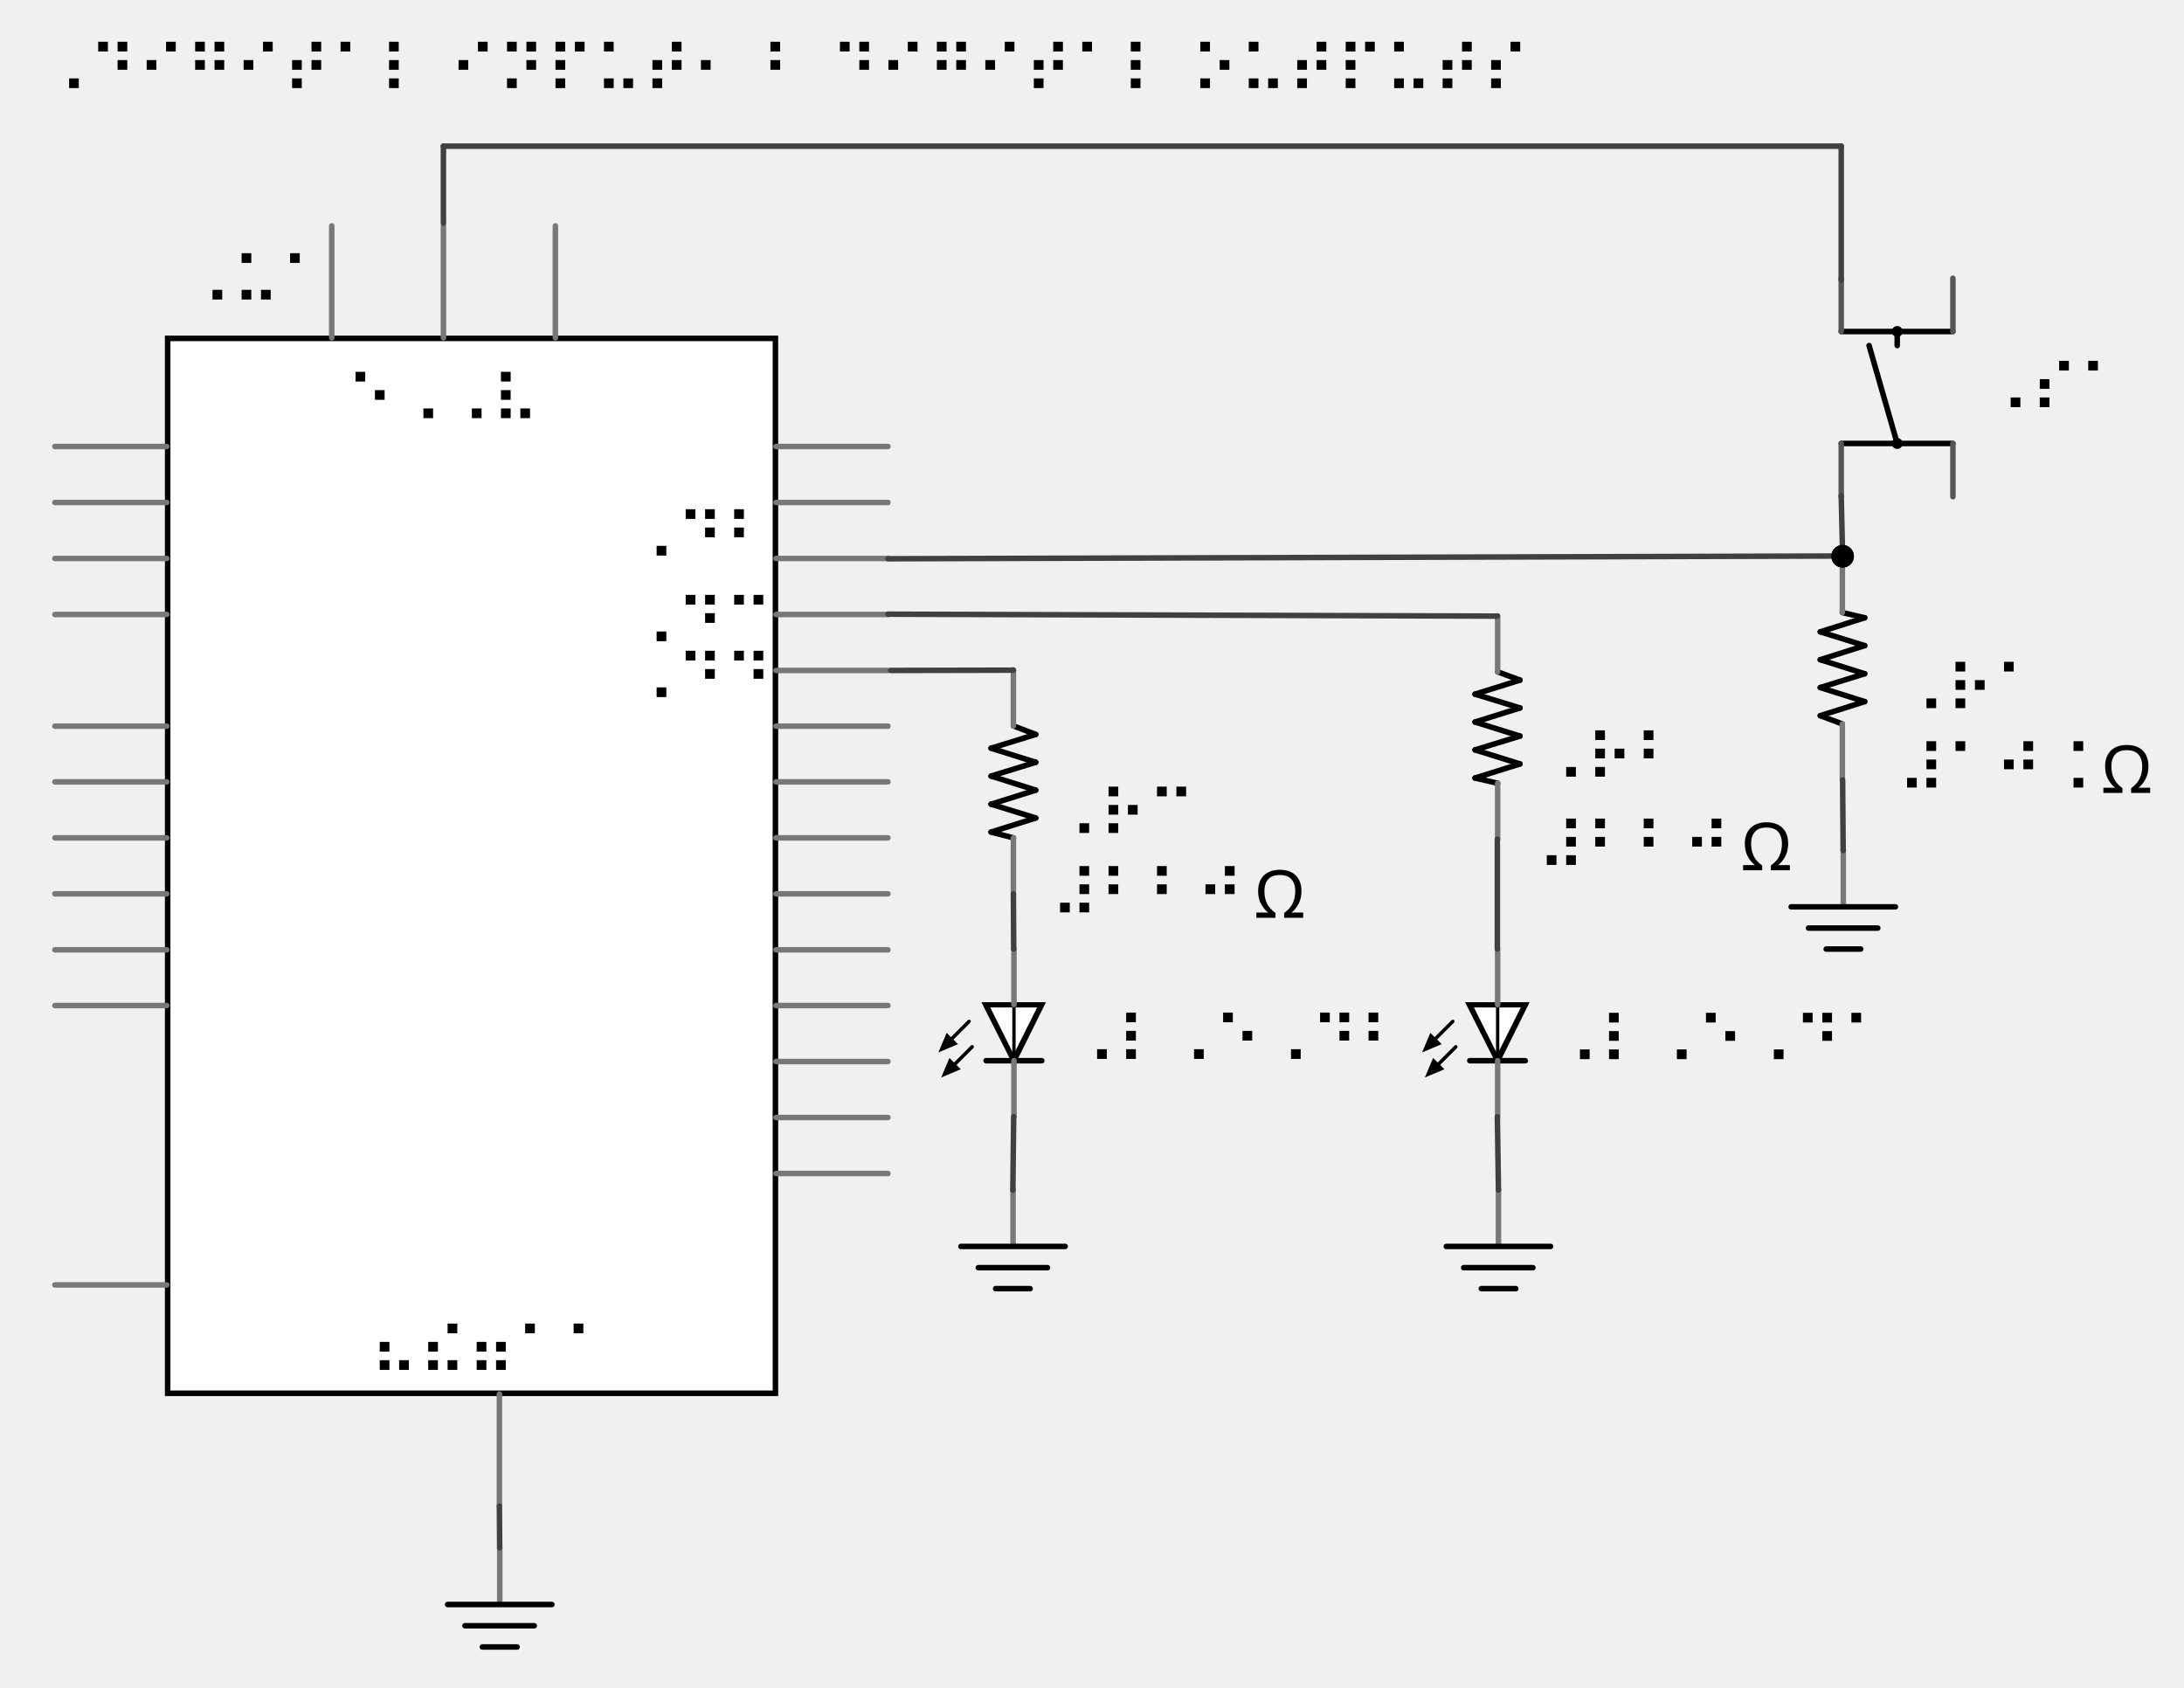
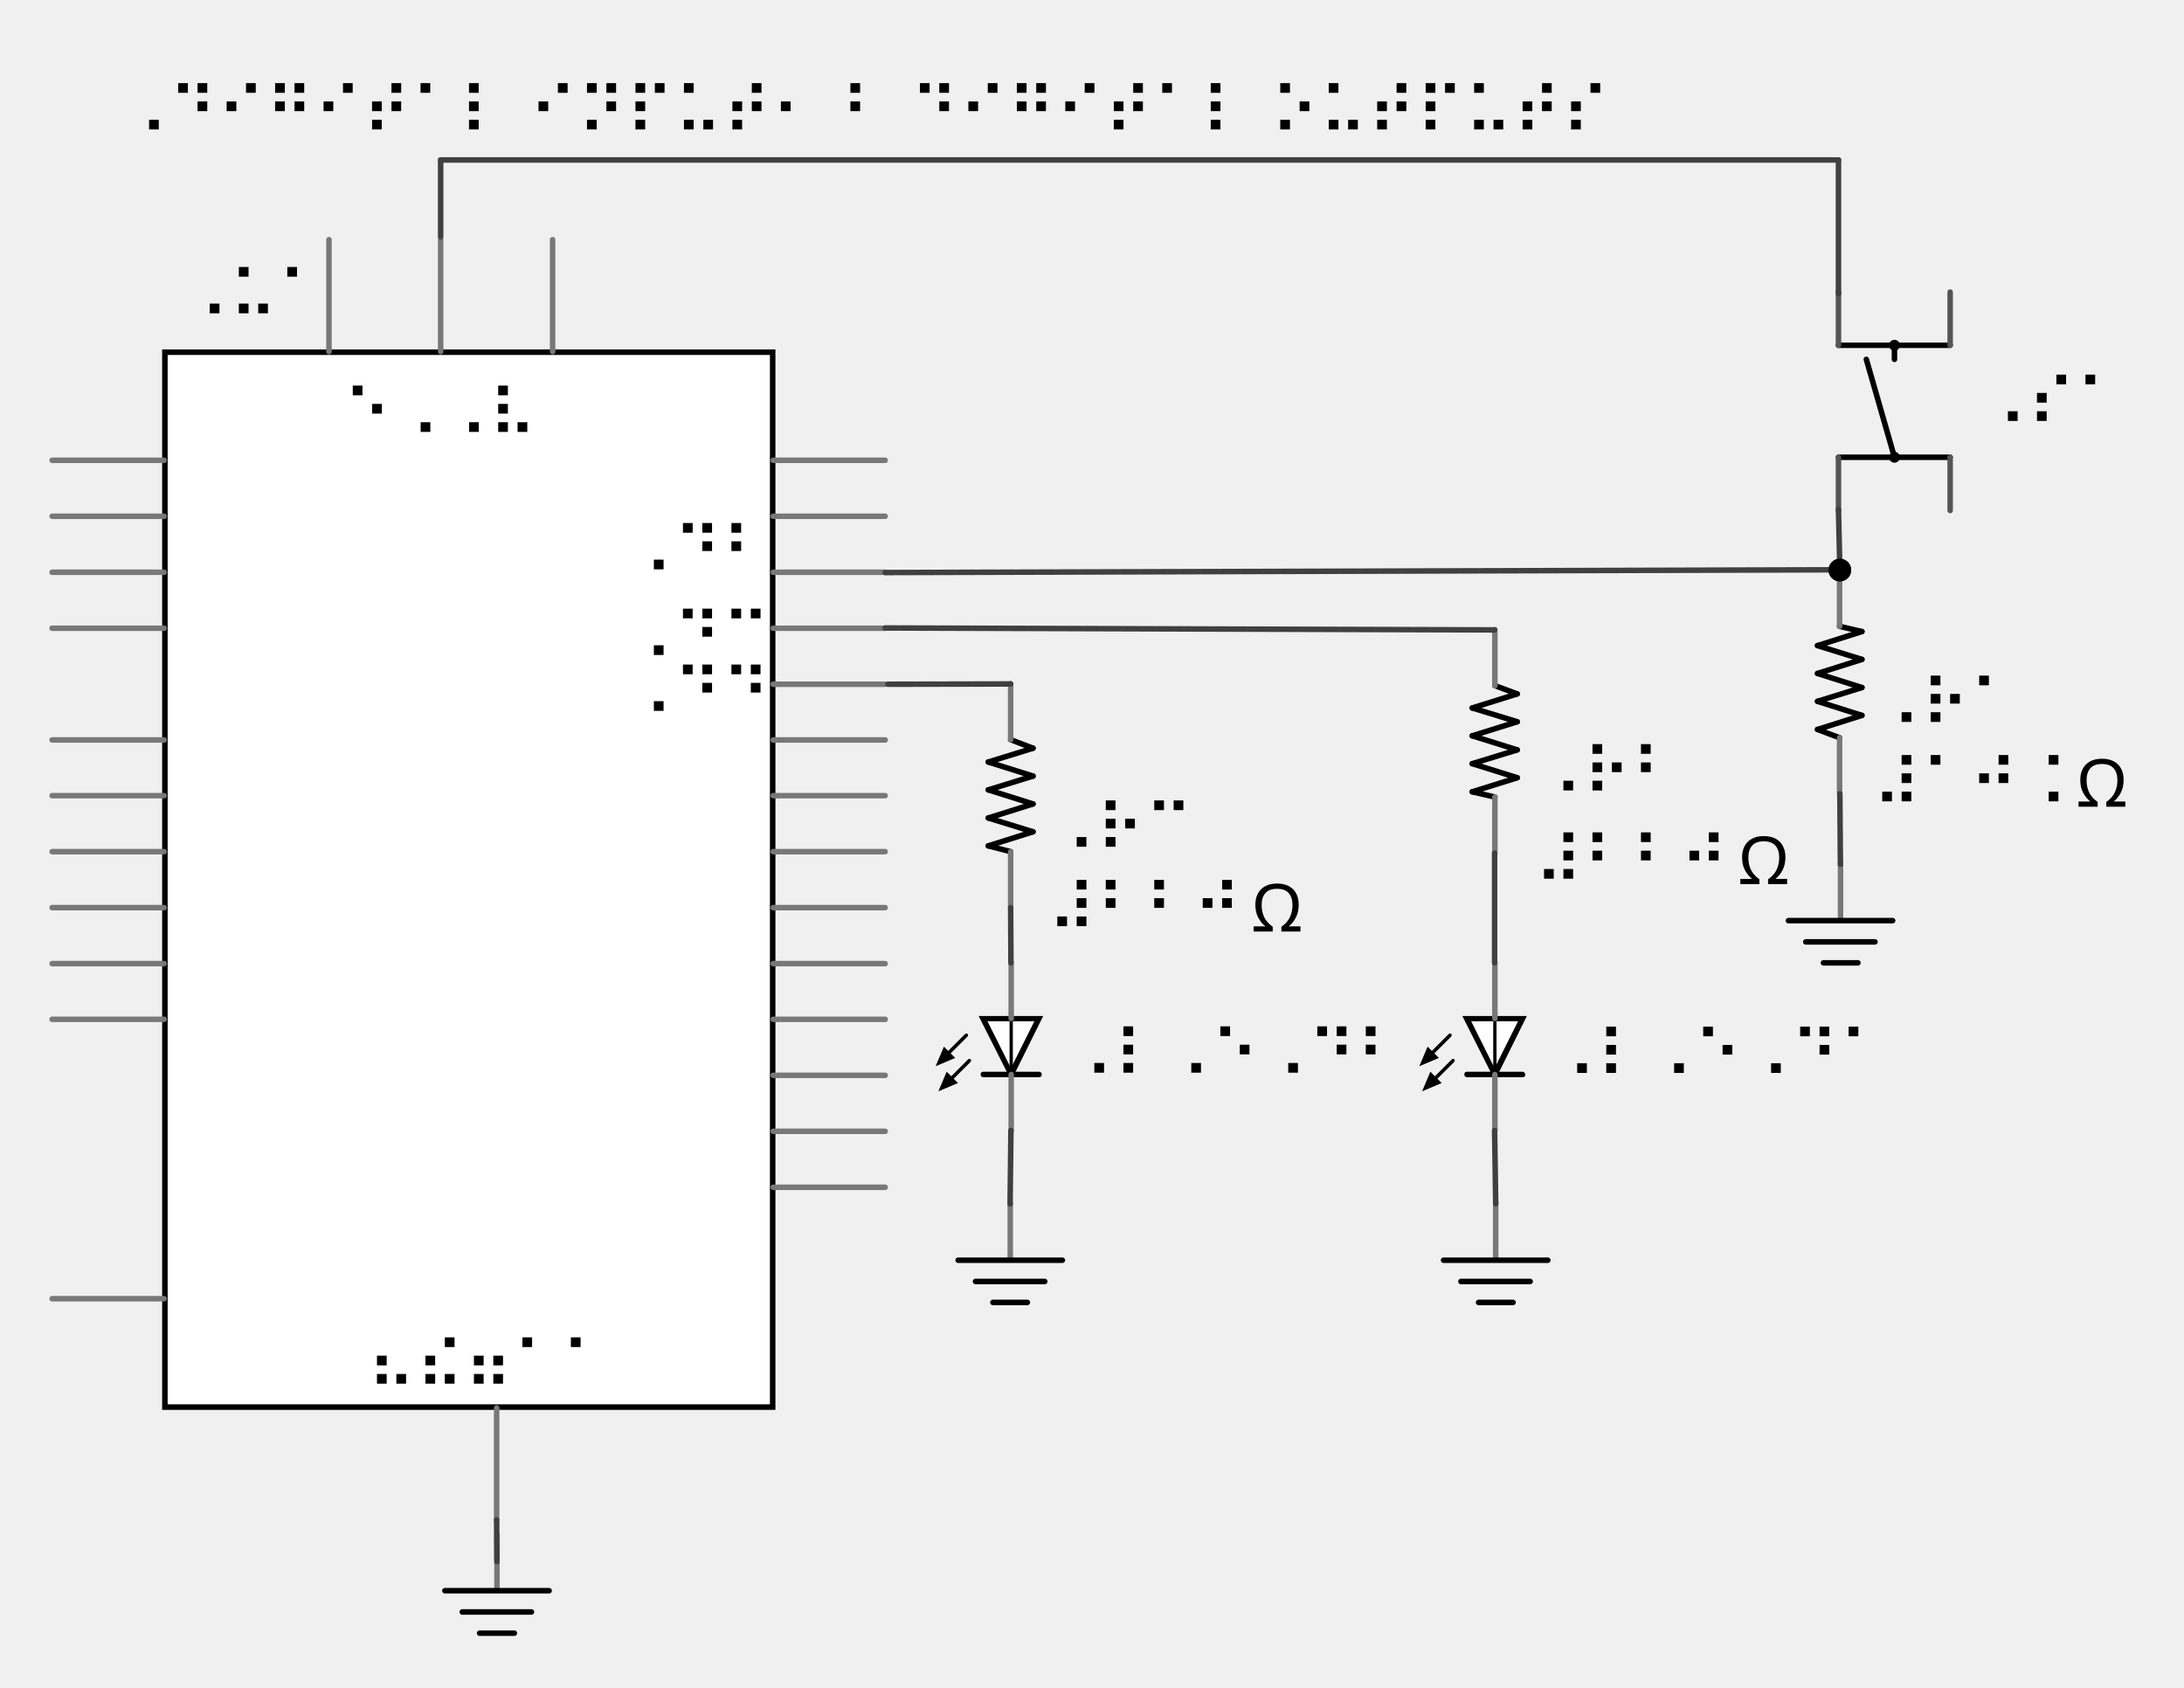
- <svg xmlns="http://www.w3.org/2000/svg" version="1.1" x="0px" y="0px" viewBox="0 0 792 612" style="enable-background:new 0 0 792 612;" xml:space="preserve">
+ <svg xmlns="http://www.w3.org/2000/svg" version="1.1" id="Layer_1" x="0px" y="0px" viewBox="0 0 792 612" style="enable-background:new 0 0 792 612;" xml:space="preserve">
  <style type="text/css">
	.st0{fill:#FFFFFF;stroke:#000000;stroke-width:2;stroke-linecap:round;}
	.st1{fill:none;stroke:#787878;stroke-width:2;stroke-linecap:round;}
	.st2{fill:none;}
	.st3{fill:none;stroke:#000000;stroke-width:2;stroke-linecap:round;}
	.st4{fill:none;stroke:#000000;stroke-width:2;}
	.st5{fill:none;stroke:#555555;stroke-width:2;stroke-linecap:round;}
	.st6{fill:#FFFFFF;}
	.st7{fill:#787878;}
	.st8{fill:none;stroke:#404040;stroke-width:2;stroke-linecap:round;}
	.st9{display:none;}
	.st10{display:inline;}
	.st11{font-family:'ArialMT';}
	.st12{font-size:14.073px;}
	.st13{display:inline;fill:#8C8C8C;}
	.st14{font-size:9.851px;}
	.st15{fill:#8C8C8C;}
	.st16{font-family:'AppleBraille';}
	.st17{font-size:24px;}
- 	.st18{enable-background:new    ;}
</style>
-   <g id="Layer_1">
-     <rect x="60.8" y="122.7" class="st0" width="220.4" height="382.5" />
-     <line id="connector61pin" class="st1" x1="281.4" y1="161.9" x2="322" y2="161.9" />
+   <g id="Layer_1_1_">
+     <rect x="59.8" y="127.7" class="st0" width="220.4" height="382.5" />
+     <line id="connector61pin" class="st1" x1="280.4" y1="166.9" x2="321" y2="166.9" />
    <g id="connector61terminal">
	</g>
-     <line id="connector62pin" class="st1" x1="281.4" y1="182.2" x2="322" y2="182.2" />
+     <line id="connector62pin" class="st1" x1="280.4" y1="187.2" x2="321" y2="187.2" />
    <g id="connector62terminal">
	</g>
-     <line id="connector63pin" class="st1" x1="281.4" y1="202.5" x2="322" y2="202.5" />
+     <line id="connector63pin" class="st1" x1="280.4" y1="207.5" x2="321" y2="207.5" />
    <g id="connector63terminal">
	</g>
-     <line id="connector64pin" class="st1" x1="281.4" y1="222.8" x2="322" y2="222.8" />
+     <line id="connector64pin" class="st1" x1="280.4" y1="227.8" x2="321" y2="227.8" />
    <g id="connector64terminal">
	</g>
-     <line id="connector65pin" class="st1" x1="281.4" y1="243.1" x2="322" y2="243.1" />
+     <line id="connector65pin" class="st1" x1="280.4" y1="248.1" x2="321" y2="248.1" />
    <g id="connector65terminal">
	</g>
-     <line id="connector66pin" class="st1" x1="281.4" y1="263.3" x2="322" y2="263.3" />
+     <line id="connector66pin" class="st1" x1="280.4" y1="268.3" x2="321" y2="268.3" />
    <g id="connector66terminal">
	</g>
-     <line id="connector67pin" class="st1" x1="281.4" y1="283.5" x2="322" y2="283.5" />
+     <line id="connector67pin" class="st1" x1="280.4" y1="288.5" x2="321" y2="288.5" />
    <g id="connector67terminal">
	</g>
-     <line id="connector68pin" class="st1" x1="281.4" y1="303.8" x2="322" y2="303.8" />
+     <line id="connector68pin" class="st1" x1="280.4" y1="308.8" x2="321" y2="308.8" />
    <g id="connector68terminal">
	</g>
-     <line id="connector51pin" class="st1" x1="281.4" y1="324.1" x2="322" y2="324.1" />
+     <line id="connector51pin" class="st1" x1="280.4" y1="329.1" x2="321" y2="329.1" />
    <g id="connector51terminal">
	</g>
-     <line id="connector52pin" class="st1" x1="281.4" y1="344.4" x2="322" y2="344.4" />
+     <line id="connector52pin" class="st1" x1="280.4" y1="349.4" x2="321" y2="349.4" />
    <g id="connector52terminal">
	</g>
-     <line id="connector53pin" class="st1" x1="281.4" y1="364.6" x2="322" y2="364.6" />
+     <line id="connector53pin" class="st1" x1="280.4" y1="369.6" x2="321" y2="369.6" />
    <g id="connector53terminal">
	</g>
-     <line id="connector54pin" class="st1" x1="281.4" y1="384.9" x2="322" y2="384.9" />
+     <line id="connector54pin" class="st1" x1="280.4" y1="389.9" x2="321" y2="389.9" />
    <g id="connector54terminal">
	</g>
-     <line id="connector55pin" class="st1" x1="281.4" y1="405.2" x2="322" y2="405.2" />
+     <line id="connector55pin" class="st1" x1="280.4" y1="410.2" x2="321" y2="410.2" />
    <g id="connector55terminal">
	</g>
-     <line id="connector41pin" class="st2" x1="281.4" y1="425.5" x2="322" y2="425.5" />
-     <rect id="connector41terminal" x="322" y="424.4" class="st2" width="1.9" height="1.9" />
-     <line id="connector56pin" class="st1" x1="281.4" y1="425.5" x2="322" y2="425.5" />
+     <line id="connector41pin" class="st2" x1="280.4" y1="430.5" x2="321" y2="430.5" />
+     <rect id="connector41terminal" x="321" y="429.4" class="st2" width="1.9" height="1.9" />
+     <line id="connector56pin" class="st1" x1="280.4" y1="430.5" x2="321" y2="430.5" />
    <g id="connector56terminal">
	</g>
-     <line id="connector43pin" class="st2" x1="19.9" y1="161.9" x2="60.5" y2="161.9" />
-     <rect id="connector43terminal" x="18" y="161" class="st2" width="1.9" height="1.9" />
-     <line id="connector85pin" class="st1" x1="19.9" y1="161.9" x2="60.5" y2="161.9" />
+     <line id="connector43pin" class="st2" x1="18.9" y1="166.9" x2="59.5" y2="166.9" />
+     <rect id="connector43terminal" x="17" y="166" class="st2" width="1.9" height="1.9" />
+     <line id="connector85pin" class="st1" x1="18.9" y1="166.9" x2="59.5" y2="166.9" />
    <g id="connector85terminal">
	</g>
-     <line id="connector49pin" class="st1" x1="19.9" y1="182.2" x2="60.5" y2="182.2" />
-     <rect id="connector49terminal" x="18" y="181.2" class="st2" width="1.9" height="1.9" />
-     <line id="connector58pin" class="st1" x1="19.9" y1="202.5" x2="60.5" y2="202.5" />
+     <line id="connector49pin" class="st1" x1="18.9" y1="187.2" x2="59.5" y2="187.2" />
+     <rect id="connector49terminal" x="17" y="186.2" class="st2" width="1.9" height="1.9" />
+     <line id="connector58pin" class="st1" x1="18.9" y1="207.5" x2="59.5" y2="207.5" />
    <g id="connector58terminal">
	</g>
-     <line id="connector84pin" class="st1" x1="19.9" y1="222.8" x2="60.5" y2="222.8" />
+     <line id="connector84pin" class="st1" x1="18.9" y1="227.8" x2="59.5" y2="227.8" />
    <g id="connector84terminal">
	</g>
-     <line id="connector0pin" class="st1" x1="19.9" y1="263.3" x2="60.5" y2="263.3" />
+     <line id="connector0pin" class="st1" x1="18.9" y1="268.3" x2="59.5" y2="268.3" />
    <g id="connector0terminal">
	</g>
-     <line id="connector1pin" class="st1" x1="19.9" y1="283.5" x2="60.5" y2="283.5" />
+     <line id="connector1pin" class="st1" x1="18.9" y1="288.5" x2="59.5" y2="288.5" />
    <g id="connector1terminal">
	</g>
-     <line id="connector2pin" class="st1" x1="19.9" y1="303.8" x2="60.5" y2="303.8" />
+     <line id="connector2pin" class="st1" x1="18.9" y1="308.8" x2="59.5" y2="308.8" />
    <g id="connector2terminal">
	</g>
-     <line id="connector3pin" class="st1" x1="19.9" y1="324.1" x2="60.5" y2="324.1" />
+     <line id="connector3pin" class="st1" x1="18.9" y1="329.1" x2="59.5" y2="329.1" />
    <g id="connector3terminal">
	</g>
-     <line id="connector48pin" class="st2" x1="19.9" y1="344.4" x2="60.5" y2="344.4" />
-     <rect id="connector48terminal" x="18" y="343.4" class="st2" width="1.9" height="1.9" />
-     <line id="connector45pin" class="st2" x1="19.9" y1="344.4" x2="60.5" y2="344.4" />
-     <rect id="connector45terminal" x="18" y="343.4" class="st2" width="1.9" height="1.9" />
-     <line id="connector4pin" class="st2" x1="19.9" y1="344.4" x2="60.5" y2="344.4" />
+     <line id="connector48pin" class="st2" x1="18.9" y1="349.4" x2="59.5" y2="349.4" />
+     <rect id="connector48terminal" x="17" y="348.4" class="st2" width="1.9" height="1.9" />
+     <line id="connector45pin" class="st2" x1="18.9" y1="349.4" x2="59.5" y2="349.4" />
+     <rect id="connector45terminal" x="17" y="348.4" class="st2" width="1.9" height="1.9" />
+     <line id="connector4pin" class="st2" x1="18.9" y1="349.4" x2="59.5" y2="349.4" />
    <g id="connector4terminal">
	</g>
-     <line id="connector39pin" class="st2" x1="19.9" y1="344.4" x2="60.5" y2="344.4" />
-     <rect id="connector39terminal" x="18" y="343.4" class="st2" width="1.9" height="1.9" />
-     <line id="connector47pin" class="st2" x1="19.9" y1="344.4" x2="60.5" y2="344.4" />
-     <rect id="connector47terminal" x="18" y="343.4" class="st2" width="1.9" height="1.9" />
-     <line id="connector42pin" class="st2" x1="19.9" y1="344.4" x2="60.5" y2="344.4" />
-     <rect id="connector42terminal" x="18" y="343.4" class="st2" width="1.9" height="1.9" />
-     <line id="connector59pin" class="st1" x1="19.9" y1="344.4" x2="60.5" y2="344.4" />
+     <line id="connector39pin" class="st2" x1="18.9" y1="349.4" x2="59.5" y2="349.4" />
+     <rect id="connector39terminal" x="17" y="348.4" class="st2" width="1.9" height="1.9" />
+     <line id="connector47pin" class="st2" x1="18.9" y1="349.4" x2="59.5" y2="349.4" />
+     <rect id="connector47terminal" x="17" y="348.4" class="st2" width="1.9" height="1.9" />
+     <line id="connector42pin" class="st2" x1="18.9" y1="349.4" x2="59.5" y2="349.4" />
+     <rect id="connector42terminal" x="17" y="348.4" class="st2" width="1.9" height="1.9" />
+     <line id="connector59pin" class="st1" x1="18.9" y1="349.4" x2="59.5" y2="349.4" />
    <g id="connector59terminal">
	</g>
-     <line id="connector5pin" class="st2" x1="19.9" y1="364.6" x2="60.5" y2="364.6" />
+     <line id="connector5pin" class="st2" x1="18.9" y1="369.6" x2="59.5" y2="369.6" />
    <g id="connector5terminal">
	</g>
-     <line id="connector60pin" class="st1" x1="19.9" y1="364.6" x2="60.5" y2="364.6" />
+     <line id="connector60pin" class="st1" x1="18.9" y1="369.6" x2="59.5" y2="369.6" />
    <g id="connector60terminal">
	</g>
-     <line id="connector91pin" class="st1" x1="19.9" y1="465.9" x2="60.5" y2="465.9" />
+     <line id="connector91pin" class="st1" x1="18.9" y1="470.9" x2="59.5" y2="470.9" />
    <g id="connector91terminal">
	</g>
-     <line id="connector88pin" class="st2" x1="181.1" y1="505.5" x2="181.1" y2="546.1" />
+     <line id="connector88pin" class="st2" x1="180.1" y1="510.5" x2="180.1" y2="551.1" />
    <g id="connector88terminal">
	</g>
-     <line id="connector57pin" class="st2" x1="181.1" y1="505.5" x2="181.1" y2="546.1" />
+     <line id="connector57pin" class="st2" x1="180.1" y1="510.5" x2="180.1" y2="551.1" />
    <g id="connector57terminal">
	</g>
-     <line id="connector44pin" class="st2" x1="181.1" y1="505.5" x2="181.1" y2="546.1" />
-     <rect id="connector44terminal" x="180.1" y="546.1" class="st2" width="1.9" height="1.9" />
-     <line id="connector50pin" class="st2" x1="181.1" y1="505.5" x2="181.1" y2="546.1" />
-     <rect id="connector50terminal" x="180.1" y="546.1" class="st2" width="1.9" height="1.9" />
-     <line id="connector89pin" class="st1" x1="181.1" y1="505.5" x2="181.1" y2="546.1" />
+     <line id="connector44pin" class="st2" x1="180.1" y1="510.5" x2="180.1" y2="551.1" />
+     <rect id="connector44terminal" x="179.1" y="551.1" class="st2" width="1.9" height="1.9" />
+     <line id="connector50pin" class="st2" x1="180.1" y1="510.5" x2="180.1" y2="551.1" />
+     <rect id="connector50terminal" x="179.1" y="551.1" class="st2" width="1.9" height="1.9" />
+     <line id="connector89pin" class="st1" x1="180.1" y1="510.5" x2="180.1" y2="551.1" />
    <g id="connector89terminal">
	</g>
-     <line id="connector86pin" class="st1" x1="120.3" y1="81.9" x2="120.3" y2="122.5" />
+     <line id="connector86pin" class="st1" x1="119.3" y1="86.9" x2="119.3" y2="127.5" />
    <g id="connector86terminal">
	</g>
-     <line id="connector40pin" class="st2" x1="160.8" y1="81.9" x2="160.8" y2="122.5" />
-     <rect id="connector40terminal" x="159.9" y="80" class="st2" width="1.9" height="1.9" />
-     <line id="connector46pin" class="st2" x1="160.8" y1="81.9" x2="160.8" y2="122.5" />
-     <rect id="connector46terminal" x="159.9" y="80" class="st2" width="1.9" height="1.9" />
-     <line id="connector87pin" class="st1" x1="160.8" y1="81.9" x2="160.8" y2="122.5" />
+     <line id="connector40pin" class="st2" x1="159.8" y1="86.9" x2="159.8" y2="127.5" />
+     <rect id="connector40terminal" x="158.9" y="85" class="st2" width="1.9" height="1.9" />
+     <line id="connector46pin" class="st2" x1="159.8" y1="86.9" x2="159.8" y2="127.5" />
+     <rect id="connector46terminal" x="158.9" y="85" class="st2" width="1.9" height="1.9" />
+     <line id="connector87pin" class="st1" x1="159.8" y1="86.9" x2="159.8" y2="127.5" />
    <g id="connector87terminal">
	</g>
-     <line id="connector90pin" class="st1" x1="201.4" y1="81.9" x2="201.4" y2="122.5" />
+     <line id="connector90pin" class="st1" x1="200.4" y1="86.9" x2="200.4" y2="127.5" />
    <g id="connector90terminal">
	</g>
-     <line class="st3" x1="668.1" y1="262.5" x2="660.1" y2="259.5" />
-     <line class="st3" x1="660.1" y1="259.5" x2="676.2" y2="254.4" />
-     <line class="st3" x1="676.2" y1="254.4" x2="660.1" y2="249.3" />
-     <line class="st3" x1="660.1" y1="249.3" x2="676.2" y2="244.3" />
-     <line class="st3" x1="676.2" y1="244.3" x2="660.1" y2="239.2" />
-     <line class="st3" x1="660.1" y1="239.2" x2="676.2" y2="234.1" />
-     <line class="st3" x1="676.2" y1="234.1" x2="660.1" y2="229.1" />
-     <line class="st3" x1="660.1" y1="229.1" x2="676.2" y2="224" />
-     <line class="st3" x1="676.2" y1="224" x2="668.1" y2="222.1" />
-     <line id="connector1pin_1_" class="st1" x1="668.1" y1="201.8" x2="668.1" y2="222.1" />
+     <line class="st3" x1="667.1" y1="267.5" x2="659.1" y2="264.5" />
+     <line class="st3" x1="659.1" y1="264.5" x2="675.2" y2="259.4" />
+     <line class="st3" x1="675.2" y1="259.4" x2="659.1" y2="254.3" />
+     <line class="st3" x1="659.1" y1="254.3" x2="675.2" y2="249.3" />
+     <line class="st3" x1="675.2" y1="249.3" x2="659.1" y2="244.2" />
+     <line class="st3" x1="659.1" y1="244.2" x2="675.2" y2="239.1" />
+     <line class="st3" x1="675.2" y1="239.1" x2="659.1" y2="234.1" />
+     <line class="st3" x1="659.1" y1="234.1" x2="675.2" y2="229" />
+     <line class="st3" x1="675.2" y1="229" x2="667.1" y2="227.1" />
+     <line id="connector1pin_1_" class="st1" x1="667.1" y1="206.8" x2="667.1" y2="227.1" />
    <g id="connector1terminal_1_">
	</g>
-     <line id="connector0pin_1_" class="st1" x1="668.1" y1="282.8" x2="668.1" y2="262.5" />
+     <line id="connector0pin_1_" class="st1" x1="667.1" y1="287.8" x2="667.1" y2="267.5" />
    <g id="connector0terminal_1_">
	</g>
-     <line class="st3" x1="688" y1="125.3" x2="688" y2="120.2" />
-     <line class="st3" x1="688" y1="160.8" x2="677.8" y2="125.3" />
-     <circle class="st4" cx="688" cy="160.8" r="1" />
-     <circle class="st4" cx="688" cy="120.2" r="1" />
-     <line class="st3" x1="667.7" y1="120.2" x2="708.2" y2="120.2" />
-     <line class="st3" x1="667.7" y1="160.8" x2="708.2" y2="160.8" />
-     <line id="connector3pin_1_" class="st5" x1="708.2" y1="180.1" x2="708.2" y2="160.8" />
-     <line id="connector2pin_1_" class="st5" x1="667.7" y1="180.1" x2="667.7" y2="160.8" />
+     <line class="st3" x1="687" y1="130.3" x2="687" y2="125.2" />
+     <line class="st3" x1="687" y1="165.8" x2="676.8" y2="130.3" />
+     <circle class="st4" cx="687" cy="165.8" r="1" />
+     <circle class="st4" cx="687" cy="125.2" r="1" />
+     <line class="st3" x1="666.7" y1="125.2" x2="707.2" y2="125.2" />
+     <line class="st3" x1="666.7" y1="165.8" x2="707.2" y2="165.8" />
+     <line id="connector3pin_1_" class="st5" x1="707.2" y1="185.1" x2="707.2" y2="165.8" />
+     <line id="connector2pin_1_" class="st5" x1="666.7" y1="185.1" x2="666.7" y2="165.8" />
    <g id="connector2terminal_1_">
	</g>
    <g id="connector3terminal_1_">
	</g>
-     <line id="connector1pin_2_" class="st5" x1="708.2" y1="100.9" x2="708.2" y2="120.2" />
+     <line id="connector1pin_2_" class="st5" x1="707.2" y1="105.9" x2="707.2" y2="125.2" />
    <g id="connector1terminal_2_">
	</g>
    <g id="connector0terminal_2_">
	</g>
-     <line id="connector0pin_2_" class="st5" x1="667.7" y1="100.9" x2="667.7" y2="120.2" />
-     <line class="st3" x1="543.1" y1="243.6" x2="551.2" y2="246.6" />
-     <line class="st3" x1="551.2" y1="246.6" x2="534.9" y2="251.7" />
-     <line class="st3" x1="534.9" y1="251.7" x2="551.2" y2="256.7" />
-     <line class="st3" x1="551.2" y1="256.7" x2="534.9" y2="261.8" />
-     <line class="st3" x1="534.9" y1="261.8" x2="551.2" y2="266.9" />
-     <line class="st3" x1="551.2" y1="266.9" x2="534.9" y2="271.9" />
-     <line class="st3" x1="534.9" y1="271.9" x2="551.2" y2="277" />
-     <line class="st3" x1="551.2" y1="277" x2="534.9" y2="282.1" />
-     <line class="st3" x1="534.9" y1="282.1" x2="543.1" y2="284" />
-     <line id="connector1pin_3_" class="st1" x1="543.1" y1="304.3" x2="543.1" y2="284" />
+     <line id="connector0pin_2_" class="st5" x1="666.7" y1="105.9" x2="666.7" y2="125.2" />
+     <line class="st3" x1="542.1" y1="248.6" x2="550.2" y2="251.6" />
+     <line class="st3" x1="550.2" y1="251.6" x2="533.9" y2="256.7" />
+     <line class="st3" x1="533.9" y1="256.7" x2="550.2" y2="261.7" />
+     <line class="st3" x1="550.2" y1="261.7" x2="533.9" y2="266.8" />
+     <line class="st3" x1="533.9" y1="266.8" x2="550.2" y2="271.9" />
+     <line class="st3" x1="550.2" y1="271.9" x2="533.9" y2="276.9" />
+     <line class="st3" x1="533.9" y1="276.9" x2="550.2" y2="282" />
+     <line class="st3" x1="550.2" y1="282" x2="533.9" y2="287.1" />
+     <line class="st3" x1="533.9" y1="287.1" x2="542.1" y2="289" />
+     <line id="connector1pin_3_" class="st1" x1="542.1" y1="309.3" x2="542.1" y2="289" />
    <g id="connector1terminal_3_">
	</g>
-     <line id="connector0pin_3_" class="st1" x1="543.1" y1="223.3" x2="543.1" y2="243.6" />
+     <line id="connector0pin_3_" class="st1" x1="542.1" y1="228.3" x2="542.1" y2="248.6" />
    <g id="connector0terminal_3_">
	</g>
-     <line class="st3" x1="367.5" y1="263.2" x2="375.6" y2="266.3" />
-     <line class="st3" x1="375.6" y1="266.3" x2="359.4" y2="271.3" />
-     <line class="st3" x1="359.4" y1="271.3" x2="375.6" y2="276.4" />
-     <line class="st3" x1="375.6" y1="276.4" x2="359.4" y2="281.4" />
-     <line class="st3" x1="359.4" y1="281.4" x2="375.6" y2="286.5" />
-     <line class="st3" x1="375.6" y1="286.5" x2="359.4" y2="291.6" />
-     <line class="st3" x1="359.4" y1="291.6" x2="375.6" y2="296.6" />
-     <line class="st3" x1="375.6" y1="296.6" x2="359.4" y2="301.7" />
-     <line class="st3" x1="359.4" y1="301.7" x2="367.5" y2="303.8" />
-     <line id="connector1pin_4_" class="st1" x1="367.5" y1="324" x2="367.5" y2="303.8" />
+     <line class="st3" x1="366.5" y1="268.2" x2="374.6" y2="271.3" />
+     <line class="st3" x1="374.6" y1="271.3" x2="358.4" y2="276.3" />
+     <line class="st3" x1="358.4" y1="276.3" x2="374.6" y2="281.4" />
+     <line class="st3" x1="374.6" y1="281.4" x2="358.4" y2="286.4" />
+     <line class="st3" x1="358.4" y1="286.4" x2="374.6" y2="291.5" />
+     <line class="st3" x1="374.6" y1="291.5" x2="358.4" y2="296.6" />
+     <line class="st3" x1="358.4" y1="296.6" x2="374.6" y2="301.6" />
+     <line class="st3" x1="374.6" y1="301.6" x2="358.4" y2="306.7" />
+     <line class="st3" x1="358.4" y1="306.7" x2="366.5" y2="308.8" />
+     <line id="connector1pin_4_" class="st1" x1="366.5" y1="329" x2="366.5" y2="308.8" />
    <g id="connector1terminal_4_">
	</g>
-     <line id="connector0pin_4_" class="st1" x1="367.5" y1="242.9" x2="367.5" y2="263.2" />
+     <line id="connector0pin_4_" class="st1" x1="366.5" y1="247.9" x2="366.5" y2="268.2" />
    <g id="connector0terminal_4_">
	</g>
-     <path d="M553.1,385.6H543c-0.5,0-1-0.4-1-1s0.4-1,1-1h10.1c0.5,0,1,0.4,1,1C554.2,385.2,553.8,385.6,553.1,385.6z" />
-     <path d="M543.1,385.6H533c-0.5,0-1-0.4-1-1s0.4-1,1-1h10.1c0.5,0,1,0.4,1,1S543.7,385.6,543.1,385.6z" />
-     <polygon class="st6" points="543.1,384.6 533,364.3 543.1,364.3 553.1,364.3  " />
-     <path d="M543.1,386.8l-11.8-23.4h23.4L543.1,386.8z M534.5,365.3l8.5,17l8.5-17H534.5z" />
-     <path d="M543.1,385.3c-0.3,0-0.6-0.3-0.6-0.6v-20.3c0-0.3,0.3-0.6,0.6-0.6c0.3,0,0.6,0.3,0.6,0.6v20.3   C543.7,385,543.4,385.3,543.1,385.3z" />
-     <path d="M520.2,377.6c-0.1,0-0.3-0.1-0.4-0.2c-0.2-0.2-0.2-0.6,0-0.9l6.6-6.6c0.2-0.2,0.6-0.2,0.9,0c0.2,0.2,0.2,0.6,0,0.9   l-6.6,6.6C520.6,377.6,520.5,377.6,520.2,377.6z" />
-     <path d="M521.3,386.8c-0.1,0-0.3-0.1-0.4-0.2c-0.2-0.2-0.2-0.6,0-0.9l6.6-6.6c0.2-0.2,0.6-0.2,0.9,0c0.2,0.2,0.2,0.6,0,0.9   l-6.6,6.6C521.7,386.7,521.4,386.8,521.3,386.8z" />
-     <path class="st7" d="M543.1,405.9c-0.5,0-1-0.4-1-1v-20.3c0-0.5,0.4-1,1-1c0.5,0,1,0.4,1,1v20.3   C544.1,405.4,543.7,405.9,543.1,405.9z" />
-     <polygon class="st2" points="543.1,404.9 543.1,404.9 543.1,404.9  " />
-     <path class="st7" d="M543.1,365.3c-0.5,0-1-0.4-1-1v-20.3c0-0.5,0.4-1,1-1c0.5,0,1,0.4,1,1v20.3   C544.1,364.9,543.7,365.3,543.1,365.3z" />
-     <path class="st2" d="M543.1,344.1L543.1,344.1L543.1,344.1z" />
-     <path d="M515.7,381.6l3-7.1l4.1,4.1L515.7,381.6z" />
-     <path d="M516.7,390.7l3-7.1l4.1,4.1L516.7,390.7z" />
-     <path d="M377.8,385.6h-10.1c-0.5,0-1-0.4-1-1s0.4-1,1-1h10.1c0.5,0,1,0.4,1,1S378.4,385.6,377.8,385.6z" />
-     <path d="M367.7,385.6h-10.1c-0.5,0-1-0.4-1-1s0.4-1,1-1h10.1c0.5,0,1,0.4,1,1S368.2,385.6,367.7,385.6z" />
-     <polygon class="st6" points="367.7,384.6 357.5,364.3 367.7,364.3 377.8,364.3  " />
-     <path d="M367.7,386.8l-11.8-23.4h23.4L367.7,386.8z M359.1,365.3l8.5,17l8.5-17H359.1z" />
-     <path d="M367.7,385.3c-0.3,0-0.6-0.3-0.6-0.6v-20.3c0-0.3,0.3-0.6,0.6-0.6s0.6,0.3,0.6,0.6v20.3C368.2,385,368,385.3,367.7,385.3z" />
-     <path d="M344.8,377.6c-0.1,0-0.3-0.1-0.4-0.2c-0.2-0.2-0.2-0.6,0-0.9l6.6-6.6c0.2-0.2,0.6-0.2,0.9,0c0.2,0.2,0.2,0.6,0,0.9   l-6.6,6.6C345.1,377.6,345,377.6,344.8,377.6z" />
-     <path d="M345.9,386.8c-0.1,0-0.3-0.1-0.4-0.2c-0.2-0.2-0.2-0.6,0-0.9l6.6-6.6c0.2-0.2,0.6-0.2,0.9,0c0.2,0.2,0.2,0.6,0,0.9   l-6.6,6.6C346.2,386.7,346,386.8,345.9,386.8z" />
-     <path class="st7" d="M367.7,405.9c-0.5,0-1-0.4-1-1v-20.3c0-0.5,0.4-1,1-1s1,0.4,1,1v20.3C368.7,405.4,368.2,405.9,367.7,405.9z" />
-     <polygon class="st2" points="367.7,404.9 367.7,404.9 367.7,404.9  " />
-     <path class="st7" d="M367.7,365.3c-0.5,0-1-0.4-1-1v-20.3c0-0.5,0.4-1,1-1s1,0.4,1,1v20.3C368.7,364.9,368.2,365.3,367.7,365.3z" />
-     <path class="st2" d="M367.7,344.1L367.7,344.1L367.7,344.1z" />
-     <path d="M340.3,381.6l3-7.1l4.1,4.1L340.3,381.6z" />
-     <path d="M341.3,390.7l3-7.1l4.1,4.1L341.3,390.7z" />
+     <path d="M552.1,390.6H542c-0.5,0-1-0.4-1-1s0.4-1,1-1h10.1c0.5,0,1,0.4,1,1C553.2,390.2,552.8,390.6,552.1,390.6z" />
+     <path d="M542.1,390.6H532c-0.5,0-1-0.4-1-1s0.4-1,1-1h10.1c0.5,0,1,0.4,1,1S542.7,390.6,542.1,390.6z" />
+     <polygon class="st6" points="542.1,389.6 532,369.3 542.1,369.3 552.1,369.3  " />
+     <path d="M542.1,391.8l-11.8-23.4h23.4L542.1,391.8z M533.5,370.3l8.5,17l8.5-17H533.5z" />
+     <path d="M542.1,390.3c-0.3,0-0.6-0.3-0.6-0.6v-20.3c0-0.3,0.3-0.6,0.6-0.6s0.6,0.3,0.6,0.6v20.3C542.7,390,542.4,390.3,542.1,390.3   z" />
+     <path d="M519.2,382.6c-0.1,0-0.3-0.1-0.4-0.2c-0.2-0.2-0.2-0.6,0-0.9l6.6-6.6c0.2-0.2,0.6-0.2,0.9,0c0.2,0.2,0.2,0.6,0,0.9   l-6.6,6.6C519.6,382.6,519.5,382.6,519.2,382.6z" />
+     <path d="M520.3,391.8c-0.1,0-0.3-0.1-0.4-0.2c-0.2-0.2-0.2-0.6,0-0.9l6.6-6.6c0.2-0.2,0.6-0.2,0.9,0c0.2,0.2,0.2,0.6,0,0.9   l-6.6,6.6C520.7,391.7,520.4,391.8,520.3,391.8z" />
+     <path class="st7" d="M542.1,410.9c-0.5,0-1-0.4-1-1v-20.3c0-0.5,0.4-1,1-1c0.5,0,1,0.4,1,1v20.3   C543.1,410.4,542.7,410.9,542.1,410.9z" />
+     <path class="st2" d="M542.1,409.9L542.1,409.9L542.1,409.9z" />
+     <path class="st7" d="M542.1,370.3c-0.5,0-1-0.4-1-1V349c0-0.5,0.4-1,1-1c0.5,0,1,0.4,1,1v20.3C543.1,369.9,542.7,370.3,542.1,370.3   z" />
+     <path class="st2" d="M542.1,349.1L542.1,349.1L542.1,349.1z" />
+     <path d="M514.7,386.6l3-7.1l4.1,4.1L514.7,386.6z" />
+     <path d="M515.7,395.7l3-7.1l4.1,4.1L515.7,395.7z" />
+     <path d="M376.8,390.6h-10.1c-0.5,0-1-0.4-1-1s0.4-1,1-1h10.1c0.5,0,1,0.4,1,1S377.4,390.6,376.8,390.6z" />
+     <path d="M366.7,390.6h-10.1c-0.5,0-1-0.4-1-1s0.4-1,1-1h10.1c0.5,0,1,0.4,1,1S367.2,390.6,366.7,390.6z" />
+     <polygon class="st6" points="366.7,389.6 356.5,369.3 366.7,369.3 376.8,369.3  " />
+     <path d="M366.7,391.8l-11.8-23.4h23.4L366.7,391.8z M358.1,370.3l8.5,17l8.5-17H358.1z" />
+     <path d="M366.7,390.3c-0.3,0-0.6-0.3-0.6-0.6v-20.3c0-0.3,0.3-0.6,0.6-0.6s0.6,0.3,0.6,0.6v20.3C367.2,390,367,390.3,366.7,390.3z" />
+     <path d="M343.8,382.6c-0.1,0-0.3-0.1-0.4-0.2c-0.2-0.2-0.2-0.6,0-0.9l6.6-6.6c0.2-0.2,0.6-0.2,0.9,0c0.2,0.2,0.2,0.6,0,0.9   l-6.6,6.6C344.1,382.6,344,382.6,343.8,382.6z" />
+     <path d="M344.9,391.8c-0.1,0-0.3-0.1-0.4-0.2c-0.2-0.2-0.2-0.6,0-0.9l6.6-6.6c0.2-0.2,0.6-0.2,0.9,0c0.2,0.2,0.2,0.6,0,0.9   l-6.6,6.6C345.2,391.7,345,391.8,344.9,391.8z" />
+     <path class="st7" d="M366.7,410.9c-0.5,0-1-0.4-1-1v-20.3c0-0.5,0.4-1,1-1s1,0.4,1,1v20.3C367.7,410.4,367.2,410.9,366.7,410.9z" />
+     <path class="st2" d="M366.7,409.9L366.7,409.9L366.7,409.9z" />
+     <path class="st7" d="M366.7,370.3c-0.5,0-1-0.4-1-1V349c0-0.5,0.4-1,1-1s1,0.4,1,1v20.3C367.7,369.9,367.2,370.3,366.7,370.3z" />
+     <path class="st2" d="M366.7,349.1L366.7,349.1L366.7,349.1z" />
+     <path d="M339.3,386.6l3-7.1l4.1,4.1L339.3,386.6z" />
+     <path d="M340.3,395.7l3-7.1l4.1,4.1L340.3,395.7z" />
    <g>
      <g transform="translate(116.561,135.05)">
        <g id="schematic_7_">
-           <path id="connector0pin_7_" class="st1" d="M250.8,316.5v-20.3" />
+           <path id="connector0pin_7_" class="st1" d="M249.8,321.5v-20.3" />
          <g id="connector0terminal_7_">
				</g>
-           <path id="path4098" class="st3" d="M231.9,316.9h37.8" />
-           <path id="path4100" class="st3" d="M238.2,324.6h25.1" />
-           <path id="path4102" class="st3" d="M257,332.2h-12.5" />
+           <path id="path4098" class="st3" d="M230.9,321.9h37.8" />
+           <path id="path4100" class="st3" d="M237.2,329.6h25.1" />
+           <path id="path4102" class="st3" d="M256,337.2h-12.5" />
        </g>
      </g>
    </g>
    <g>
      <g transform="translate(157.788,135.05)">
        <g id="schematic_8_">
-           <path id="connector0pin_8_" class="st1" d="M385.6,316.5v-20.3" />
+           <path id="connector0pin_8_" class="st1" d="M384.6,321.5v-20.3" />
          <g id="connector0terminal_8_">
				</g>
-           <path id="path4098_1_" class="st3" d="M366.7,316.9h37.8" />
-           <path id="path4100_1_" class="st3" d="M373,324.6h25.1" />
-           <path id="path4102_1_" class="st3" d="M391.9,332.2h-12.5" />
+           <path id="path4098_1_" class="st3" d="M365.7,321.9h37.8" />
+           <path id="path4100_1_" class="st3" d="M372,329.6h25.1" />
+           <path id="path4102_1_" class="st3" d="M390.9,337.2h-12.5" />
        </g>
      </g>
    </g>
    <g>
      <g transform="translate(191.548,91.3167)">
        <g id="schematic_9_">
-           <path id="connector0pin_9_" class="st1" d="M476.9,237.1v-20.3" />
+           <path id="connector0pin_9_" class="st1" d="M475.9,242.1v-20.3" />
          <g id="connector0terminal_9_">
				</g>
-           <path id="path4098_2_" class="st3" d="M458,237.5h37.8" />
-           <path id="path4100_2_" class="st3" d="M464.3,245.2h25.1" />
-           <path id="path4102_2_" class="st3" d="M483.2,252.8h-12.5" />
+           <path id="path4098_2_" class="st3" d="M457,242.5h37.8" />
+           <path id="path4100_2_" class="st3" d="M463.3,250.2h25.1" />
+           <path id="path4102_2_" class="st3" d="M482.2,257.8h-12.5" />
        </g>
      </g>
    </g>
    <g>
      <g transform="translate(50.4276,181.183)">
        <g id="schematic_10_">
-           <path id="connector0pin_10_" class="st1" d="M130.8,400.3V380" />
+           <path id="connector0pin_10_" class="st1" d="M129.8,395.3V375" />
          <g id="connector0terminal_10_">
				</g>
-           <path id="path4098_3_" class="st3" d="M111.9,400.6h37.8" />
-           <path id="path4100_3_" class="st3" d="M118.2,408.3h25.1" />
-           <path id="path4102_3_" class="st3" d="M137.1,416h-12.6" />
-         </g>
-       </g>
-     </g>
-     <g>
-       <line class="st8" x1="367.3" y1="431.5" x2="367.6" y2="404.9" />
-     </g>
-     <g>
-       <line class="st8" x1="543.4" y1="431.5" x2="543" y2="404.9" />
-     </g>
-     <g>
-       <line class="st8" x1="668.4" y1="308.4" x2="668.2" y2="282.8" />
-     </g>
-     <g>
-       <line class="st8" x1="367.5" y1="324.1" x2="367.6" y2="344.1" />
-     </g>
-     <g>
-       <line class="st8" x1="543" y1="304.3" x2="543" y2="344.1" />
-     </g>
-     <g>
-       <line class="st8" x1="667.7" y1="179.8" x2="668.2" y2="201.7" />
-     </g>
-     <circle cx="668.2" cy="201.7" r="4.1" />
-     <g>
-       <line class="st8" x1="322" y1="202.6" x2="668.2" y2="201.6" />
-     </g>
-     <circle cx="668.2" cy="201.7" r="4.1" />
-     <g>
-       <line class="st8" x1="367.5" y1="243" x2="323" y2="243.1" />
-     </g>
-     <g>
-       <line class="st8" x1="543" y1="223.4" x2="322" y2="222.7" />
-     </g>
-     <g>
-       <line class="st8" x1="160.8" y1="80.9" x2="160.8" y2="53" />
-     </g>
-     <g>
-       <line class="st8" x1="667.7" y1="53" x2="667.7" y2="101.5" />
-     </g>
-     <g>
-       <line class="st8" x1="160.8" y1="53" x2="667.7" y2="53" />
-     </g>
-     <line class="st8" x1="181.2" y1="561.2" x2="181.1" y2="546.1" />
+           <path id="path4098_3_" class="st3" d="M110.9,395.6h37.8" />
+           <path id="path4100_3_" class="st3" d="M117.2,403.3h25.1" />
+           <path id="path4102_3_" class="st3" d="M136.1,411h-12.6" />
+         </g>
+       </g>
+     </g>
+     <g>
+       <line class="st8" x1="366.3" y1="436.5" x2="366.6" y2="409.9" />
+     </g>
+     <g>
+       <line class="st8" x1="542.4" y1="436.5" x2="542" y2="409.9" />
+     </g>
+     <g>
+       <line class="st8" x1="667.4" y1="313.4" x2="667.2" y2="287.8" />
+     </g>
+     <g>
+       <line class="st8" x1="366.5" y1="329.1" x2="366.6" y2="349.1" />
+     </g>
+     <g>
+       <line class="st8" x1="542" y1="309.3" x2="542" y2="349.1" />
+     </g>
+     <g>
+       <line class="st8" x1="666.7" y1="184.8" x2="667.2" y2="206.7" />
+     </g>
+     <circle cx="667.2" cy="206.7" r="4.1" />
+     <g>
+       <line class="st8" x1="321" y1="207.6" x2="667.2" y2="206.6" />
+     </g>
+     <circle cx="667.2" cy="206.7" r="4.1" />
+     <g>
+       <line class="st8" x1="366.5" y1="248" x2="322" y2="248.1" />
+     </g>
+     <g>
+       <line class="st8" x1="542" y1="228.4" x2="321" y2="227.7" />
+     </g>
+     <g>
+       <line class="st8" x1="159.8" y1="85.9" x2="159.8" y2="58" />
+     </g>
+     <g>
+       <line class="st8" x1="666.7" y1="58" x2="666.7" y2="106.5" />
+     </g>
+     <g>
+       <line class="st8" x1="159.8" y1="58" x2="666.7" y2="58" />
+     </g>
+     <line class="st8" x1="180.2" y1="566.2" x2="180.1" y2="551.1" />
    <g id="Braille">
	</g>
  </g>
  <g id="plaintext" class="st9">
    <g id="partLabel_28_" class="st10">
      <g transform="translate(12.8,4.94822)">
        <g id="schematicLabel_28_">
          <text transform="matrix(1 0 0 1 53.7195 105.6082)" class="st11 st12">U1</text>
        </g>
      </g>
    </g>
    <g id="partLabel_2_" class="st10">
      <g transform="translate(12.8,4.94822)">
        <g id="schematicLabel_2_">
          <text transform="matrix(1 0 0 1 11.7195 38.9415)" class="st11 st12">Digital input, 2 digital outputs</text>
        </g>
      </g>
    </g>
    <g id="partLabel_20_" class="st10">
      <g transform="translate(214.282,28.9157)">
        <g id="schematicLabel_20_">
          <text transform="matrix(1 0 0 1 414.3166 120.6685)" class="st11 st12">S1</text>
        </g>
      </g>
    </g>
    <g id="partLabel_19_" class="st10">
      <g transform="translate(203.431,62.6874)">
        <g id="schematicLabel_19_">
          <text transform="matrix(1 0 0 1 494.6247 221.9545)" class="st11 st12">R1</text>
          <text transform="matrix(1 0 0 1 494.6247 236.0282)" class="st11 st12">10kΩ</text>
        </g>
      </g>
    </g>
    <g id="partLabel_18_" class="st10">
      <g transform="translate(169.729,71.5158)">
        <g id="schematicLabel_18_">
          <text transform="matrix(1 0 0 1 403.4653 237.9757)" class="st11 st12">R2</text>
          <text transform="matrix(1 0 0 1 403.4653 252.0474)" class="st11 st12">220Ω</text>
        </g>
      </g>
    </g>
    <g id="partLabel_17_" class="st10">
      <g transform="translate(128.695,78.7673)">
        <g id="schematicLabel_17_">
          <text transform="matrix(1 0 0 1 259.0003 241.1343)" class="st11 st12">R3</text>
          <text transform="matrix(1 0 0 1 259.0003 255.209)" class="st11 st12">220Ω</text>
        </g>
      </g>
    </g>
    <g id="partLabel_16_" class="st10">
      <g transform="translate(169.878,112.904)">
        <g id="schematicLabel_16_">
          <text transform="matrix(1 0 0 1 413.7362 303.0831)" class="st11 st12">LED1</text>
        </g>
      </g>
    </g>
    <g id="partLabel_15_" class="st10">
      <g transform="translate(129.266,112.873)">
        <g id="schematicLabel_15_">
          <text transform="matrix(1 0 0 1 260.0377 303.0272)" class="st11 st12">LED2</text>
        </g>
      </g>
    </g>
    <text transform="matrix(1 0 0 1 264.1958 203.3894)" class="st13 st11 st14">D2</text>
    <text transform="matrix(1 0 0 1 264.1958 223.6575)" class="st13 st11 st14">D3</text>
    <text transform="matrix(1 0 0 1 264.1958 243.9226)" class="st13 st11 st14">D4</text>
    <g transform="matrix(1, 0, 0, 1, 58.2999, 149.45)" class="st10">
      <g>
        <g transform="rotate(270)">
          <g>
            <text transform="matrix(1 0 0 1 -351.0312 128.0185)" class="st15 st11 st14">GND</text>
          </g>
        </g>
      </g>
    </g>
    <g transform="matrix(1, 0, 0, 1, 36.6999, 16.15)" class="st10">
      <g>
        <g transform="rotate(270)">
          <g>
            <text transform="matrix(1 0 0 1 -126.6613 88.8216)" class="st15 st11 st14">3V3</text>
          </g>
        </g>
      </g>
    </g>
    <g transform="matrix(1, 0, 0, 1, 51.0999, 16.15)" class="st10">
      <g>
        <g transform="rotate(270)">
          <g>
            <text transform="matrix(1 0 0 1 -121.1818 114.9523)" class="st15 st11 st14">5V</text>
          </g>
        </g>
      </g>
    </g>
    <g transform="matrix(1, 0, 0, 1, 65.4999, 16.15)" class="st10">
      <g>
        <g transform="rotate(270)">
          <g>
            <text transform="matrix(1 0 0 1 -125.5529 141.0855)" class="st15 st11 st14">VIN</text>
          </g>
        </g>
      </g>
    </g>
  </g>
  <g id="Braille_1_">
    <g id="partLabel_13_">
      <g transform="translate(12.8,4.94822)">
        <g id="schematicLabel_13_">
-           <text transform="matrix(1 0 0 1 53.7195 105.6082)" class="st16 st17">⠠⠥⠁</text>
+           <text transform="matrix(1 0 0 1 52.7195 110.6082)" class="st16 st17">⠠⠥⠁</text>
        </g>
      </g>
    </g>
    <g id="partLabel_1_" class="st9">
      <g transform="translate(12.8,4.94822)" class="st10">
        <g id="schematicLabel_1_">
-           <text transform="matrix(1 0 0 1 7.1417 24.2749)" class="st16 st17">⠠⠥⠁</text>
+           <text transform="matrix(1 0 0 1 6.1417 29.2749)" class="st16 st17">⠠⠥⠁</text>
        </g>
      </g>
    </g>
    <g id="partLabel_12_">
      <g transform="translate(214.282,28.9157)">
        <g id="schematicLabel_12_">
-           <text transform="matrix(1 0 0 1 504.3166 120.6685)" class="st16 st17">⠠⠎⠁</text>
+           <text transform="matrix(1 0 0 1 503.3166 125.6685)" class="st16 st17">⠠⠎⠁</text>
        </g>
      </g>
    </g>
    <g id="partLabel_11_">
      <g transform="translate(203.431,62.6874)">
        <g id="schematicLabel_11_">
-           <text transform="matrix(1 0 0 1 484.6247 196.0282)" class="st18">
-             <tspan x="0" y="0" class="st16 st17">⠠⠗⠁</tspan>
-             <tspan x="0" y="28.8" class="st16 st17">⠼⠁⠚ ⠅</tspan>
-             <tspan x="73.8" y="28.8" class="st11 st17">Ω</tspan>
-           </text>
+           <text transform="matrix(1 0 0 1 475.6247 201.0282)" class="st16 st17">⠠⠗⠁</text>
+           <text transform="matrix(1 0 0 1 475.6247 229.8282)" class="st16 st17">⠼⠁⠚ ⠅</text>
+           <text transform="matrix(1 0 0 1 549.4247 229.8282)" class="st11 st17">Ω</text>
        </g>
      </g>
    </g>
    <g id="partLabel_10_">
      <g transform="translate(169.729,71.5158)">
        <g id="schematicLabel_10_">
-           <text transform="matrix(1 0 0 1 387.6782 212.0474)" class="st18">
-             <tspan x="0" y="0" class="st16 st17">⠠⠗⠃</tspan>
-             <tspan x="0" y="32" class="st16 st17">⠼⠃⠃⠚ </tspan>
-             <tspan x="73.8" y="32" class="st11 st17">Ω</tspan>
-           </text>
+           <text transform="matrix(1 0 0 1 386.6782 217.0474)" class="st16 st17">⠠⠗⠃</text>
+           <text transform="matrix(1 0 0 1 386.6782 249.0474)" class="st16 st17">⠼⠃⠃⠚ </text>
+           <text transform="matrix(1 0 0 1 460.4782 249.0474)" class="st11 st17">Ω</text>
        </g>
      </g>
    </g>
    <g id="partLabel_9_">
      <g transform="translate(128.695,78.7673)">
        <g id="schematicLabel_9_">
-           <text transform="matrix(1 0 0 1 252.2132 225.209)" class="st18">
-             <tspan x="0" y="0" class="st16 st17">⠠⠗⠉</tspan>
-             <tspan x="0" y="28.8" class="st16 st17">⠼⠃⠃⠚ </tspan>
-             <tspan x="73.8" y="28.8" class="st11 st17">Ω</tspan>
-           </text>
+           <text transform="matrix(1 0 0 1 251.2132 230.209)" class="st16 st17">⠠⠗⠉</text>
+           <text transform="matrix(1 0 0 1 251.2132 259.009)" class="st16 st17">⠼⠃⠃⠚ </text>
+           <text transform="matrix(1 0 0 1 325.0132 259.009)" class="st11 st17">Ω</text>
        </g>
      </g>
    </g>
    <g id="partLabel_8_">
      <g transform="translate(169.878,112.904)">
        <g id="schematicLabel_8_">
-           <text transform="matrix(1 0 0 1 392.5233 273.0831)" class="st16 st17">⠠⠇⠠⠑⠠⠙⠁</text>
+           <text transform="matrix(1 0 0 1 391.5233 278.0831)" class="st16 st17">⠠⠇⠠⠑⠠⠙⠁</text>
        </g>
      </g>
    </g>
    <g id="partLabel_7_">
      <g transform="translate(129.266,112.873)">
        <g id="schematicLabel_7_">
-           <text transform="matrix(1 0 0 1 258.0377 273.0272)" class="st16 st17">⠠⠇⠠⠑⠠⠙⠃</text>
-         </g>
-       </g>
-     </g>
-     <text transform="matrix(1 0 0 1 227.5703 203.3894)" class="st16 st17">⠠⠙⠃</text>
-     <text transform="matrix(1 0 0 1 227.5703 234.4446)" class="st16 st17">⠠⠙⠉</text>
-     <text transform="matrix(1 0 0 1 227.5703 254.7097)" class="st16 st17">⠠⠙⠙</text>
+           <text transform="matrix(1 0 0 1 257.0377 278.0272)" class="st16 st17">⠠⠇⠠⠑⠠⠙⠃</text>
+         </g>
+       </g>
+     </g>
+     <text transform="matrix(1 0 0 1 226.5703 208.3894)" class="st16 st17">⠠⠙⠃</text>
+     <text transform="matrix(1 0 0 1 226.5703 239.4446)" class="st16 st17">⠠⠙⠉</text>
+     <text transform="matrix(1 0 0 1 226.5703 259.7097)" class="st16 st17">⠠⠙⠙</text>
    <g transform="matrix(1, 0, 0, 1, 58.2999, 149.45)">
      <g>
        <g transform="rotate(270)">
          <g>
-             <text transform="matrix(0 -1 1 0 -328.5107 163.7831)" class="st16 st17">⠠⠠⠛⠝⠙</text>
+             <text transform="matrix(0 -1 1 0 -333.5107 162.7831)" class="st16 st17">⠠⠠⠛⠝⠙</text>
          </g>
        </g>
      </g>
    </g>
    <g transform="matrix(1, 0, 0, 1, 51.0999, 16.15)">
      <g>
        <g transform="rotate(270)">
          <g>
-             <text transform="matrix(0 1 -1 0 -137.4142 74.3142)" class="st16 st17">⠑⠠⠠⠧</text>
+             <text transform="matrix(0 1 -1 0 -142.4142 73.3142)" class="st16 st17">⠑⠠⠠⠧</text>
          </g>
        </g>
      </g>
    </g>
    <g id="partLabel_3_">
      <g transform="translate(12.8,4.94822)">
        <g id="schematicLabel_3_">
-           <text transform="matrix(1 0 0 1 1.7195 28.9415)" class="st16 st17">⠠⠙⠊⠛⠊⠞⠁⠇ ⠊⠝⠏⠥⠞⠂ ⠃ ⠙⠊⠛⠊⠞⠁⠇ ⠕⠥⠞⠏⠥⠞⠎</text>
+           <text transform="matrix(1 0 0 1 30.7195 43.9415)" class="st16 st17">⠠⠙⠊⠛⠊⠞⠁⠇ ⠊⠝⠏⠥⠞⠂ ⠃ ⠙⠊⠛⠊⠞⠁⠇ ⠕⠥⠞⠏⠥⠞⠎</text>
        </g>
      </g>
    </g>
  </g>
</svg>
